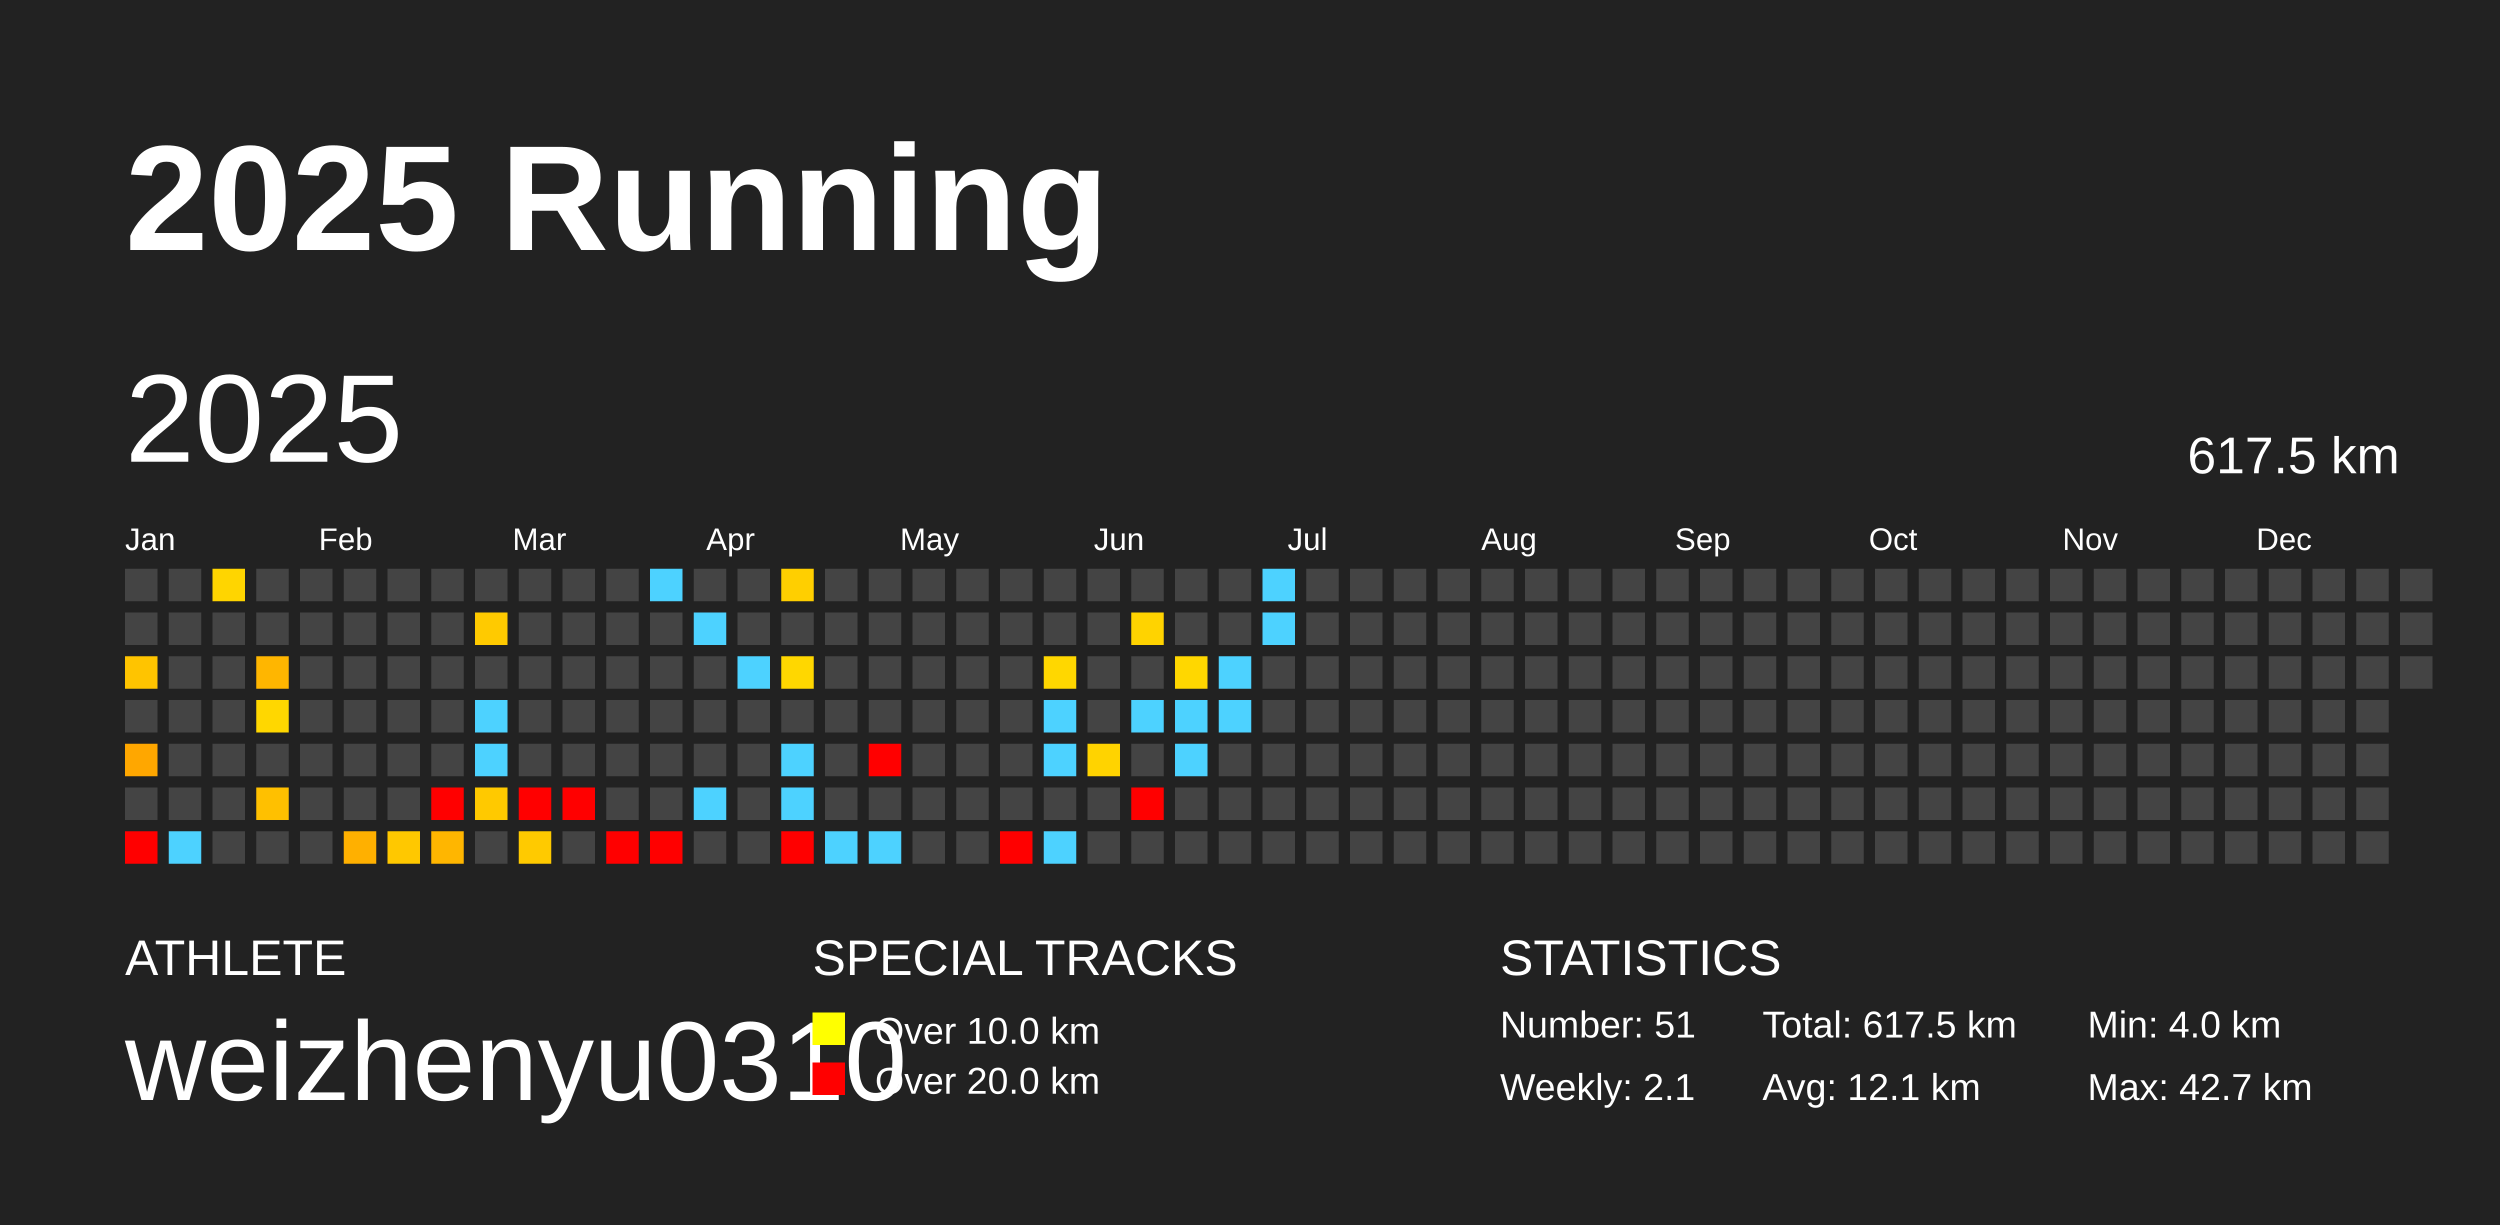
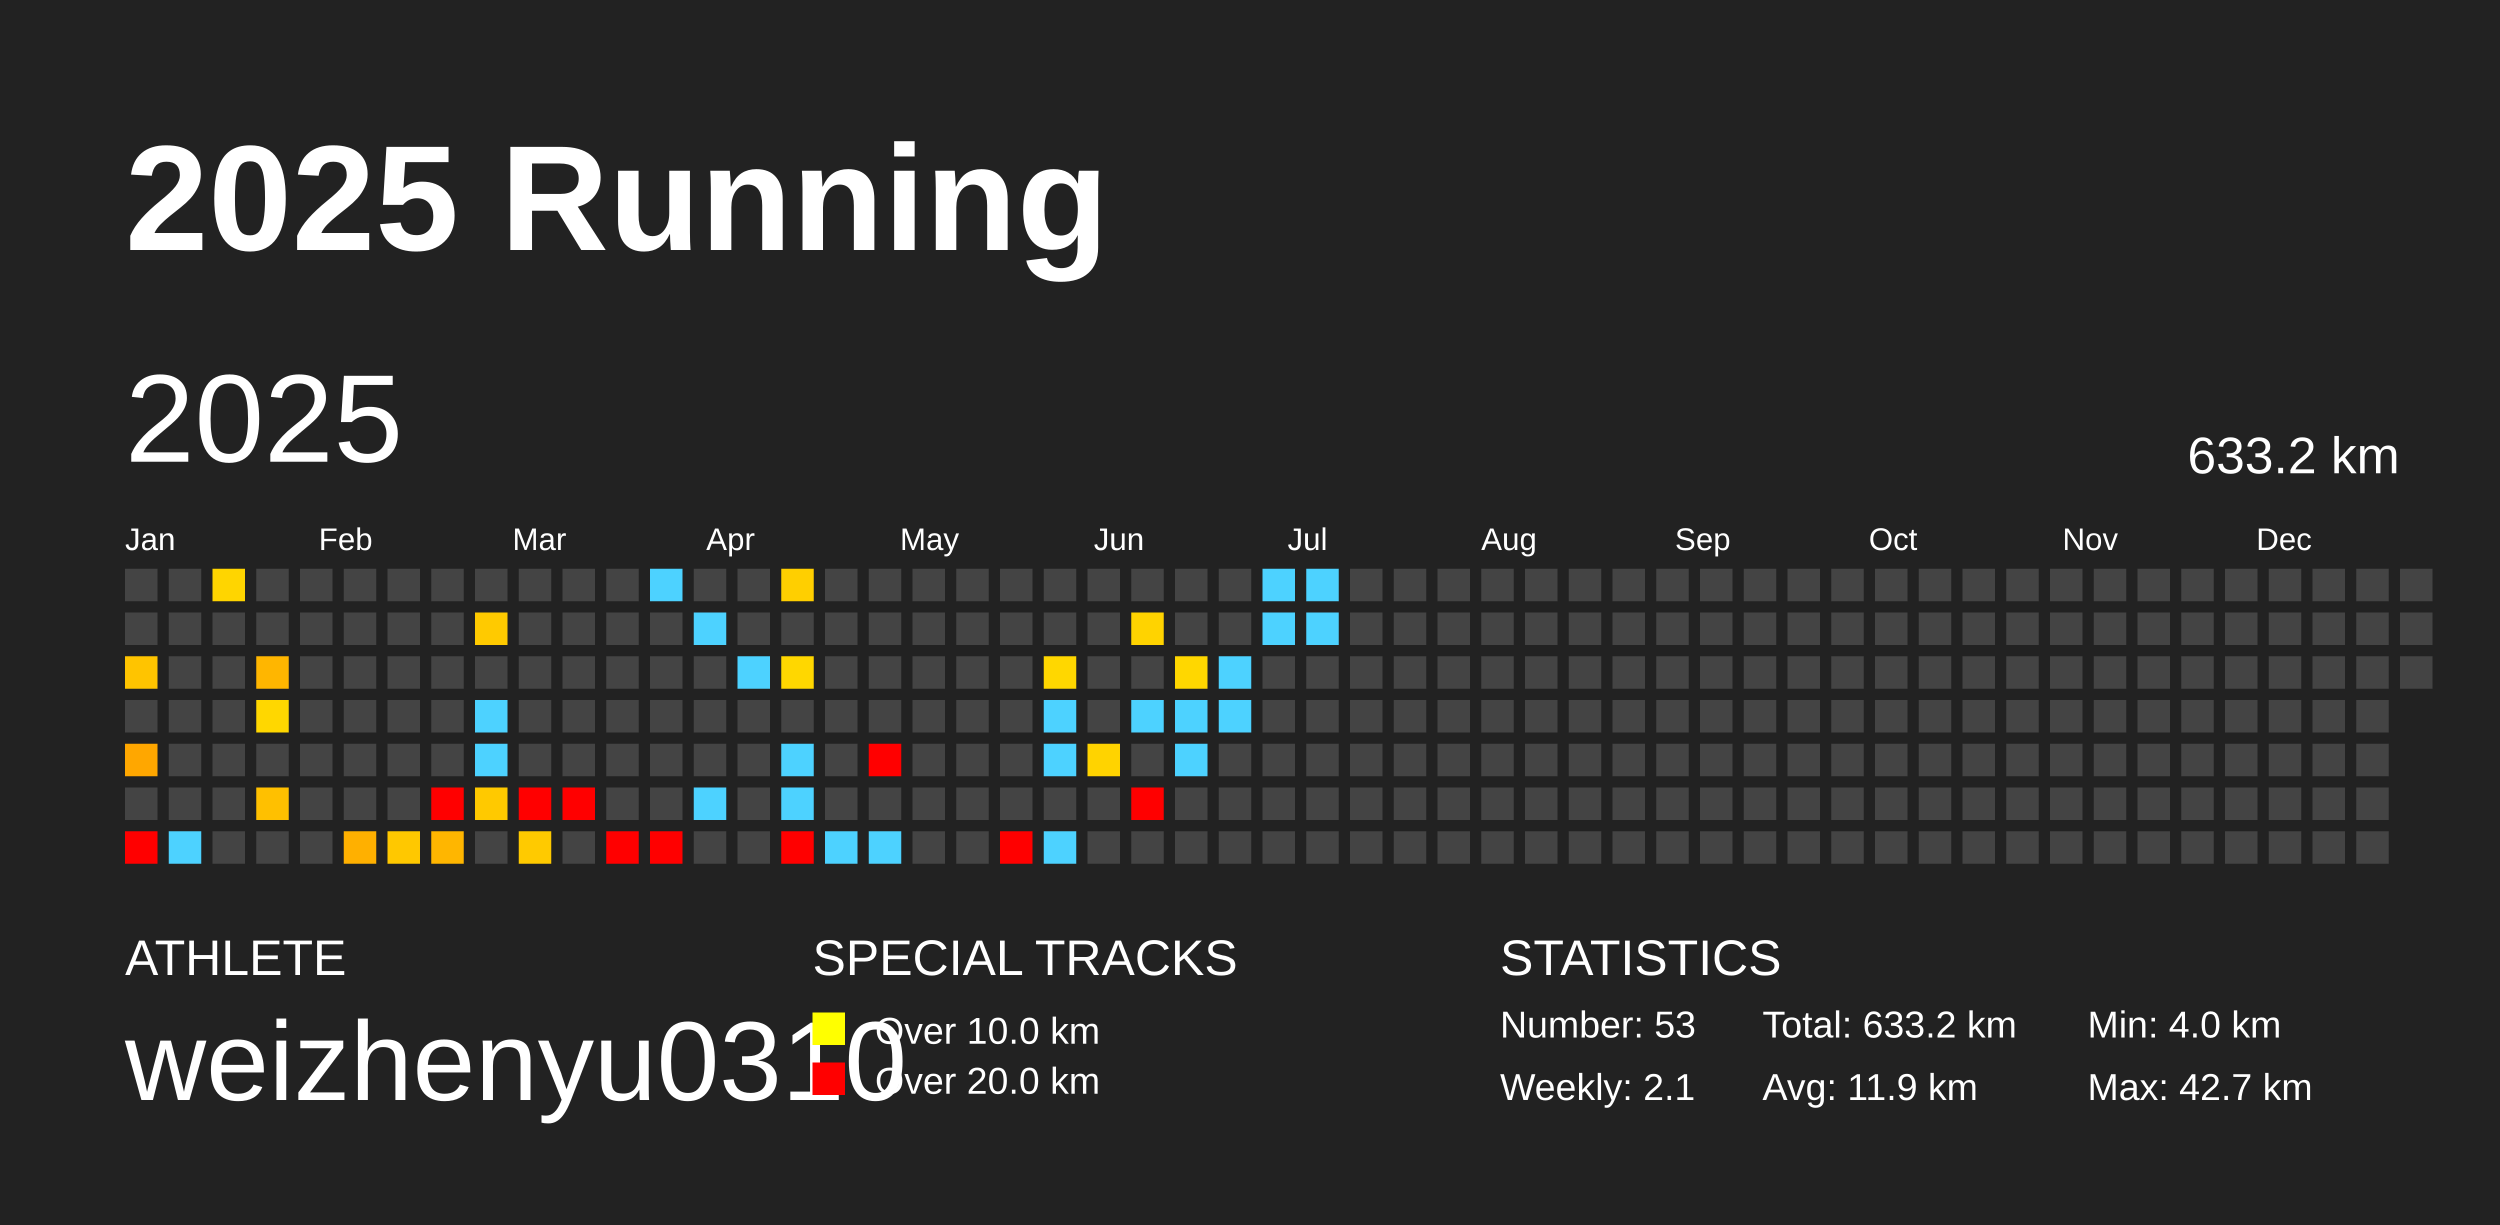
<svg xmlns="http://www.w3.org/2000/svg" baseProfile="full" height="98mm" version="1.1" viewBox="0,0,200,98" width="200mm">
  <defs />
  <rect fill="#222222" height="98" width="200" x="0" y="0" />
  <text fill="#FFFFFF" style="font-size:12px; font-family:Arial; font-weight:bold;" x="10" y="20">2025 Running</text>
  <text fill="#FFFFFF" style="font-size:4px; font-family:Arial" x="10" y="78">ATHLETE</text>
  <text fill="#FFFFFF" style="font-size:9px; font-family:Arial" x="10" y="88">weizhenyu0310</text>
  <text fill="#FFFFFF" style="font-size:4px; font-family:Arial" x="65" y="78">SPECIAL TRACKS</text>
  <rect fill="yellow" height="2.6" width="2.6" x="65" y="81" />
  <text fill="#FFFFFF" style="font-size:3px; font-family:Arial" x="70" y="83.5">Over 10.0 km</text>
  <rect fill="red" height="2.6" width="2.6" x="65" y="85" />
  <text fill="#FFFFFF" style="font-size:3px; font-family:Arial" x="70" y="87.5">Over 20.0 km</text>
  <text fill="#FFFFFF" style="font-size:4px; font-family:Arial" x="120" y="78">STATISTICS</text>
-   <text fill="#FFFFFF" style="font-size:3px; font-family:Arial" x="120" y="83">Number: 51</text>
+   <text fill="#FFFFFF" style="font-size:3px; font-family:Arial" x="120" y="83">Number: 53</text>
  <text fill="#FFFFFF" style="font-size:3px; font-family:Arial" x="120" y="88">Weekly: 2.1</text>
-   <text fill="#FFFFFF" style="font-size:3px; font-family:Arial" x="141" y="83">Total: 617.5 km</text>
-   <text fill="#FFFFFF" style="font-size:3px; font-family:Arial" x="141" y="88">Avg: 12.1 km</text>
+   <text fill="#FFFFFF" style="font-size:3px; font-family:Arial" x="141" y="83">Total: 633.2 km</text>
+   <text fill="#FFFFFF" style="font-size:3px; font-family:Arial" x="141" y="88">Avg: 11.9 km</text>
  <text fill="#FFFFFF" style="font-size:3px; font-family:Arial" x="167" y="83">Min: 4.0 km</text>
  <text fill="#FFFFFF" style="font-size:3px; font-family:Arial" x="167" y="88">Max: 42.7 km</text>
  <text dominant-baseline="hanging" fill="#FFFFFF" style="font-size:10.0px; font-family:Arial;" x="10" y="30">2025</text>
-   <text dominant-baseline="hanging" fill="#FFFFFF" style="font-size:4.125px; font-family:Arial;" x="175" y="35">617.5 km</text>
+   <text dominant-baseline="hanging" fill="#FFFFFF" style="font-size:4.125px; font-family:Arial;" x="175" y="35">633.2 km</text>
  <text fill="#FFFFFF" style="font-size:2.5px; font-family:Arial" x="10.0" y="44">Jan</text>
  <text fill="#FFFFFF" style="font-size:2.5px; font-family:Arial" x="25.5" y="44">Feb</text>
  <text fill="#FFFFFF" style="font-size:2.5px; font-family:Arial" x="41.0" y="44">Mar</text>
  <text fill="#FFFFFF" style="font-size:2.5px; font-family:Arial" x="56.5" y="44">Apr</text>
  <text fill="#FFFFFF" style="font-size:2.5px; font-family:Arial" x="72.0" y="44">May</text>
  <text fill="#FFFFFF" style="font-size:2.5px; font-family:Arial" x="87.5" y="44">Jun</text>
  <text fill="#FFFFFF" style="font-size:2.5px; font-family:Arial" x="103.0" y="44">Jul</text>
  <text fill="#FFFFFF" style="font-size:2.5px; font-family:Arial" x="118.5" y="44">Aug</text>
  <text fill="#FFFFFF" style="font-size:2.5px; font-family:Arial" x="134.0" y="44">Sep</text>
  <text fill="#FFFFFF" style="font-size:2.5px; font-family:Arial" x="149.5" y="44">Oct</text>
  <text fill="#FFFFFF" style="font-size:2.5px; font-family:Arial" x="165.0" y="44">Nov</text>
  <text fill="#FFFFFF" style="font-size:2.5px; font-family:Arial" x="180.5" y="44">Dec</text>
  <rect fill="#444444" height="2.6" width="2.6" x="10.0" y="45.5" />
  <rect fill="#444444" height="2.6" width="2.6" x="10.0" y="49.0" />
  <rect fill="#ffc400" height="2.6" width="2.6" x="10.0" y="52.5" />
  <rect fill="#444444" height="2.6" width="2.6" x="10.0" y="56.0" />
  <rect fill="#ffa700" height="2.6" width="2.6" x="10.0" y="59.5" />
  <rect fill="#444444" height="2.6" width="2.6" x="10.0" y="63.0" />
  <rect fill="red" height="2.6" width="2.6" x="10.0" y="66.5" />
  <rect fill="#444444" height="2.6" width="2.6" x="13.5" y="45.5" />
  <rect fill="#444444" height="2.6" width="2.6" x="13.5" y="49.0" />
  <rect fill="#444444" height="2.6" width="2.6" x="13.5" y="52.5" />
  <rect fill="#444444" height="2.6" width="2.6" x="13.5" y="56.0" />
  <rect fill="#444444" height="2.6" width="2.6" x="13.5" y="59.5" />
  <rect fill="#444444" height="2.6" width="2.6" x="13.5" y="63.0" />
  <rect fill="#4dd2ff" height="2.6" width="2.6" x="13.5" y="66.5" />
  <rect fill="#ffd500" height="2.6" width="2.6" x="17.0" y="45.5" />
  <rect fill="#444444" height="2.6" width="2.6" x="17.0" y="49.0" />
  <rect fill="#444444" height="2.6" width="2.6" x="17.0" y="52.5" />
  <rect fill="#444444" height="2.6" width="2.6" x="17.0" y="56.0" />
  <rect fill="#444444" height="2.6" width="2.6" x="17.0" y="59.5" />
  <rect fill="#444444" height="2.6" width="2.6" x="17.0" y="63.0" />
  <rect fill="#444444" height="2.6" width="2.6" x="17.0" y="66.5" />
  <rect fill="#444444" height="2.6" width="2.6" x="20.5" y="45.5" />
  <rect fill="#444444" height="2.6" width="2.6" x="20.5" y="49.0" />
  <rect fill="#ffb600" height="2.6" width="2.6" x="20.5" y="52.5" />
  <rect fill="#ffd700" height="2.6" width="2.6" x="20.5" y="56.0" />
  <rect fill="#444444" height="2.6" width="2.6" x="20.5" y="59.5" />
  <rect fill="#ffc000" height="2.6" width="2.6" x="20.5" y="63.0" />
  <rect fill="#444444" height="2.6" width="2.6" x="20.5" y="66.5" />
  <rect fill="#444444" height="2.6" width="2.6" x="24.0" y="45.5" />
  <rect fill="#444444" height="2.6" width="2.6" x="24.0" y="49.0" />
  <rect fill="#444444" height="2.6" width="2.6" x="24.0" y="52.5" />
  <rect fill="#444444" height="2.6" width="2.6" x="24.0" y="56.0" />
  <rect fill="#444444" height="2.6" width="2.6" x="24.0" y="59.5" />
  <rect fill="#444444" height="2.6" width="2.6" x="24.0" y="63.0" />
  <rect fill="#444444" height="2.6" width="2.6" x="24.0" y="66.5" />
  <rect fill="#444444" height="2.6" width="2.6" x="27.5" y="45.5" />
  <rect fill="#444444" height="2.6" width="2.6" x="27.5" y="49.0" />
  <rect fill="#444444" height="2.6" width="2.6" x="27.5" y="52.5" />
  <rect fill="#444444" height="2.6" width="2.6" x="27.5" y="56.0" />
  <rect fill="#444444" height="2.6" width="2.6" x="27.5" y="59.5" />
  <rect fill="#444444" height="2.6" width="2.6" x="27.5" y="63.0" />
  <rect fill="#ffb000" height="2.6" width="2.6" x="27.5" y="66.5" />
  <rect fill="#444444" height="2.6" width="2.6" x="31.0" y="45.5" />
  <rect fill="#444444" height="2.6" width="2.6" x="31.0" y="49.0" />
  <rect fill="#444444" height="2.6" width="2.6" x="31.0" y="52.5" />
  <rect fill="#444444" height="2.6" width="2.6" x="31.0" y="56.0" />
  <rect fill="#444444" height="2.6" width="2.6" x="31.0" y="59.5" />
  <rect fill="#444444" height="2.6" width="2.6" x="31.0" y="63.0" />
  <rect fill="#ffc800" height="2.6" width="2.6" x="31.0" y="66.5" />
  <rect fill="#444444" height="2.6" width="2.6" x="34.5" y="45.5" />
  <rect fill="#444444" height="2.6" width="2.6" x="34.5" y="49.0" />
  <rect fill="#444444" height="2.6" width="2.6" x="34.5" y="52.5" />
  <rect fill="#444444" height="2.6" width="2.6" x="34.5" y="56.0" />
  <rect fill="#444444" height="2.6" width="2.6" x="34.5" y="59.5" />
  <rect fill="red" height="2.6" width="2.6" x="34.5" y="63.0" />
  <rect fill="#ffb600" height="2.6" width="2.6" x="34.5" y="66.5" />
  <rect fill="#444444" height="2.6" width="2.6" x="38.0" y="45.5" />
  <rect fill="#ffca00" height="2.6" width="2.6" x="38.0" y="49.0" />
  <rect fill="#444444" height="2.6" width="2.6" x="38.0" y="52.5" />
  <rect fill="#4dd2ff" height="2.6" width="2.6" x="38.0" y="56.0" />
  <rect fill="#4dd2ff" height="2.6" width="2.6" x="38.0" y="59.5" />
  <rect fill="#ffc900" height="2.6" width="2.6" x="38.0" y="63.0" />
  <rect fill="#444444" height="2.6" width="2.6" x="38.0" y="66.5" />
  <rect fill="#444444" height="2.6" width="2.6" x="41.5" y="45.5" />
  <rect fill="#444444" height="2.6" width="2.6" x="41.5" y="49.0" />
  <rect fill="#444444" height="2.6" width="2.6" x="41.5" y="52.5" />
  <rect fill="#444444" height="2.6" width="2.6" x="41.5" y="56.0" />
  <rect fill="#444444" height="2.6" width="2.6" x="41.5" y="59.5" />
  <rect fill="red" height="2.6" width="2.6" x="41.5" y="63.0" />
  <rect fill="#ffca00" height="2.6" width="2.6" x="41.5" y="66.5" />
  <rect fill="#444444" height="2.6" width="2.6" x="45.0" y="45.5" />
  <rect fill="#444444" height="2.6" width="2.6" x="45.0" y="49.0" />
  <rect fill="#444444" height="2.6" width="2.6" x="45.0" y="52.5" />
  <rect fill="#444444" height="2.6" width="2.6" x="45.0" y="56.0" />
  <rect fill="#444444" height="2.6" width="2.6" x="45.0" y="59.5" />
  <rect fill="red" height="2.6" width="2.6" x="45.0" y="63.0" />
  <rect fill="#444444" height="2.6" width="2.6" x="45.0" y="66.5" />
  <rect fill="#444444" height="2.6" width="2.6" x="48.5" y="45.5" />
  <rect fill="#444444" height="2.6" width="2.6" x="48.5" y="49.0" />
  <rect fill="#444444" height="2.6" width="2.6" x="48.5" y="52.5" />
  <rect fill="#444444" height="2.6" width="2.6" x="48.5" y="56.0" />
  <rect fill="#444444" height="2.6" width="2.6" x="48.5" y="59.5" />
  <rect fill="#444444" height="2.6" width="2.6" x="48.5" y="63.0" />
  <rect fill="red" height="2.6" width="2.6" x="48.5" y="66.5" />
  <rect fill="#4dd2ff" height="2.6" width="2.6" x="52.0" y="45.5" />
  <rect fill="#444444" height="2.6" width="2.6" x="52.0" y="49.0" />
  <rect fill="#444444" height="2.6" width="2.6" x="52.0" y="52.5" />
  <rect fill="#444444" height="2.6" width="2.6" x="52.0" y="56.0" />
  <rect fill="#444444" height="2.6" width="2.6" x="52.0" y="59.5" />
  <rect fill="#444444" height="2.6" width="2.6" x="52.0" y="63.0" />
  <rect fill="red" height="2.6" width="2.6" x="52.0" y="66.5" />
  <rect fill="#444444" height="2.6" width="2.6" x="55.5" y="45.5" />
  <rect fill="#4dd2ff" height="2.6" width="2.6" x="55.5" y="49.0" />
  <rect fill="#444444" height="2.6" width="2.6" x="55.5" y="52.5" />
  <rect fill="#444444" height="2.6" width="2.6" x="55.5" y="56.0" />
  <rect fill="#444444" height="2.6" width="2.6" x="55.5" y="59.5" />
  <rect fill="#4dd2ff" height="2.6" width="2.6" x="55.5" y="63.0" />
  <rect fill="#444444" height="2.6" width="2.6" x="55.5" y="66.5" />
  <rect fill="#444444" height="2.6" width="2.6" x="59.0" y="45.5" />
  <rect fill="#444444" height="2.6" width="2.6" x="59.0" y="49.0" />
  <rect fill="#4dd2ff" height="2.6" width="2.6" x="59.0" y="52.5" />
  <rect fill="#444444" height="2.6" width="2.6" x="59.0" y="56.0" />
  <rect fill="#444444" height="2.6" width="2.6" x="59.0" y="59.5" />
  <rect fill="#444444" height="2.6" width="2.6" x="59.0" y="63.0" />
  <rect fill="#444444" height="2.6" width="2.6" x="59.0" y="66.5" />
  <rect fill="#ffcf00" height="2.6" width="2.6" x="62.5" y="45.5" />
  <rect fill="#444444" height="2.6" width="2.6" x="62.5" y="49.0" />
  <rect fill="#ffd700" height="2.6" width="2.6" x="62.5" y="52.5" />
  <rect fill="#444444" height="2.6" width="2.6" x="62.5" y="56.0" />
  <rect fill="#4dd2ff" height="2.6" width="2.6" x="62.5" y="59.5" />
  <rect fill="#4dd2ff" height="2.6" width="2.6" x="62.5" y="63.0" />
  <rect fill="red" height="2.6" width="2.6" x="62.5" y="66.5" />
  <rect fill="#444444" height="2.6" width="2.6" x="66.0" y="45.5" />
  <rect fill="#444444" height="2.6" width="2.6" x="66.0" y="49.0" />
  <rect fill="#444444" height="2.6" width="2.6" x="66.0" y="52.5" />
  <rect fill="#444444" height="2.6" width="2.6" x="66.0" y="56.0" />
  <rect fill="#444444" height="2.6" width="2.6" x="66.0" y="59.5" />
  <rect fill="#444444" height="2.6" width="2.6" x="66.0" y="63.0" />
  <rect fill="#4dd2ff" height="2.6" width="2.6" x="66.0" y="66.5" />
  <rect fill="#444444" height="2.6" width="2.6" x="69.5" y="45.5" />
  <rect fill="#444444" height="2.6" width="2.6" x="69.5" y="49.0" />
  <rect fill="#444444" height="2.6" width="2.6" x="69.5" y="52.5" />
  <rect fill="#444444" height="2.6" width="2.6" x="69.5" y="56.0" />
  <rect fill="red" height="2.6" width="2.6" x="69.5" y="59.5" />
  <rect fill="#444444" height="2.6" width="2.6" x="69.5" y="63.0" />
  <rect fill="#4dd2ff" height="2.6" width="2.6" x="69.5" y="66.5" />
  <rect fill="#444444" height="2.6" width="2.6" x="73.0" y="45.5" />
  <rect fill="#444444" height="2.6" width="2.6" x="73.0" y="49.0" />
  <rect fill="#444444" height="2.6" width="2.6" x="73.0" y="52.5" />
  <rect fill="#444444" height="2.6" width="2.6" x="73.0" y="56.0" />
  <rect fill="#444444" height="2.6" width="2.6" x="73.0" y="59.5" />
  <rect fill="#444444" height="2.6" width="2.6" x="73.0" y="63.0" />
  <rect fill="#444444" height="2.6" width="2.6" x="73.0" y="66.5" />
  <rect fill="#444444" height="2.6" width="2.6" x="76.5" y="45.5" />
  <rect fill="#444444" height="2.6" width="2.6" x="76.5" y="49.0" />
  <rect fill="#444444" height="2.6" width="2.6" x="76.5" y="52.5" />
  <rect fill="#444444" height="2.6" width="2.6" x="76.5" y="56.0" />
  <rect fill="#444444" height="2.6" width="2.6" x="76.5" y="59.5" />
  <rect fill="#444444" height="2.6" width="2.6" x="76.5" y="63.0" />
  <rect fill="#444444" height="2.6" width="2.6" x="76.5" y="66.5" />
  <rect fill="#444444" height="2.6" width="2.6" x="80.0" y="45.5" />
  <rect fill="#444444" height="2.6" width="2.6" x="80.0" y="49.0" />
  <rect fill="#444444" height="2.6" width="2.6" x="80.0" y="52.5" />
  <rect fill="#444444" height="2.6" width="2.6" x="80.0" y="56.0" />
  <rect fill="#444444" height="2.6" width="2.6" x="80.0" y="59.5" />
  <rect fill="#444444" height="2.6" width="2.6" x="80.0" y="63.0" />
  <rect fill="red" height="2.6" width="2.6" x="80.0" y="66.5" />
  <rect fill="#444444" height="2.6" width="2.6" x="83.5" y="45.5" />
  <rect fill="#444444" height="2.6" width="2.6" x="83.5" y="49.0" />
  <rect fill="#ffd700" height="2.6" width="2.6" x="83.5" y="52.5" />
  <rect fill="#4dd2ff" height="2.6" width="2.6" x="83.5" y="56.0" />
  <rect fill="#4dd2ff" height="2.6" width="2.6" x="83.5" y="59.5" />
  <rect fill="#444444" height="2.6" width="2.6" x="83.5" y="63.0" />
  <rect fill="#4dd2ff" height="2.6" width="2.6" x="83.5" y="66.5" />
  <rect fill="#444444" height="2.6" width="2.6" x="87.0" y="45.5" />
  <rect fill="#444444" height="2.6" width="2.6" x="87.0" y="49.0" />
  <rect fill="#444444" height="2.6" width="2.6" x="87.0" y="52.5" />
  <rect fill="#444444" height="2.6" width="2.6" x="87.0" y="56.0" />
  <rect fill="#ffd300" height="2.6" width="2.6" x="87.0" y="59.5" />
  <rect fill="#444444" height="2.6" width="2.6" x="87.0" y="63.0" />
  <rect fill="#444444" height="2.6" width="2.6" x="87.0" y="66.5" />
  <rect fill="#444444" height="2.6" width="2.6" x="90.5" y="45.5" />
  <rect fill="#ffd300" height="2.6" width="2.6" x="90.5" y="49.0" />
  <rect fill="#444444" height="2.6" width="2.6" x="90.5" y="52.5" />
  <rect fill="#4dd2ff" height="2.6" width="2.6" x="90.5" y="56.0" />
  <rect fill="#444444" height="2.6" width="2.6" x="90.5" y="59.5" />
  <rect fill="red" height="2.6" width="2.6" x="90.5" y="63.0" />
  <rect fill="#444444" height="2.6" width="2.6" x="90.5" y="66.5" />
  <rect fill="#444444" height="2.6" width="2.6" x="94.0" y="45.5" />
  <rect fill="#444444" height="2.6" width="2.6" x="94.0" y="49.0" />
  <rect fill="#ffd700" height="2.6" width="2.6" x="94.0" y="52.5" />
  <rect fill="#4dd2ff" height="2.6" width="2.6" x="94.0" y="56.0" />
  <rect fill="#4dd2ff" height="2.6" width="2.6" x="94.0" y="59.5" />
  <rect fill="#444444" height="2.6" width="2.6" x="94.0" y="63.0" />
  <rect fill="#444444" height="2.6" width="2.6" x="94.0" y="66.5" />
  <rect fill="#444444" height="2.6" width="2.6" x="97.5" y="45.5" />
  <rect fill="#444444" height="2.6" width="2.6" x="97.5" y="49.0" />
  <rect fill="#4dd2ff" height="2.6" width="2.6" x="97.5" y="52.5" />
  <rect fill="#4dd2ff" height="2.6" width="2.6" x="97.5" y="56.0" />
  <rect fill="#444444" height="2.6" width="2.6" x="97.5" y="59.5" />
  <rect fill="#444444" height="2.6" width="2.6" x="97.5" y="63.0" />
  <rect fill="#444444" height="2.6" width="2.6" x="97.5" y="66.5" />
  <rect fill="#4dd2ff" height="2.6" width="2.6" x="101.0" y="45.5" />
  <rect fill="#4dd2ff" height="2.6" width="2.6" x="101.0" y="49.0" />
  <rect fill="#444444" height="2.6" width="2.6" x="101.0" y="52.5" />
  <rect fill="#444444" height="2.6" width="2.6" x="101.0" y="56.0" />
  <rect fill="#444444" height="2.6" width="2.6" x="101.0" y="59.5" />
  <rect fill="#444444" height="2.6" width="2.6" x="101.0" y="63.0" />
  <rect fill="#444444" height="2.6" width="2.6" x="101.0" y="66.5" />
-   <rect fill="#444444" height="2.6" width="2.6" x="104.5" y="45.5" />
-   <rect fill="#444444" height="2.6" width="2.6" x="104.5" y="49.0" />
+   <rect fill="#4dd2ff" height="2.6" width="2.6" x="104.5" y="45.5" />
+   <rect fill="#4dd2ff" height="2.6" width="2.6" x="104.5" y="49.0" />
  <rect fill="#444444" height="2.6" width="2.6" x="104.5" y="52.5" />
  <rect fill="#444444" height="2.6" width="2.6" x="104.5" y="56.0" />
  <rect fill="#444444" height="2.6" width="2.6" x="104.5" y="59.5" />
  <rect fill="#444444" height="2.6" width="2.6" x="104.5" y="63.0" />
  <rect fill="#444444" height="2.6" width="2.6" x="104.5" y="66.5" />
  <rect fill="#444444" height="2.6" width="2.6" x="108.0" y="45.5" />
  <rect fill="#444444" height="2.6" width="2.6" x="108.0" y="49.0" />
  <rect fill="#444444" height="2.6" width="2.6" x="108.0" y="52.5" />
  <rect fill="#444444" height="2.6" width="2.6" x="108.0" y="56.0" />
  <rect fill="#444444" height="2.6" width="2.6" x="108.0" y="59.5" />
  <rect fill="#444444" height="2.6" width="2.6" x="108.0" y="63.0" />
  <rect fill="#444444" height="2.6" width="2.6" x="108.0" y="66.5" />
  <rect fill="#444444" height="2.6" width="2.6" x="111.5" y="45.5" />
  <rect fill="#444444" height="2.6" width="2.6" x="111.5" y="49.0" />
  <rect fill="#444444" height="2.6" width="2.6" x="111.5" y="52.5" />
  <rect fill="#444444" height="2.6" width="2.6" x="111.5" y="56.0" />
  <rect fill="#444444" height="2.6" width="2.6" x="111.5" y="59.5" />
  <rect fill="#444444" height="2.6" width="2.6" x="111.5" y="63.0" />
  <rect fill="#444444" height="2.6" width="2.6" x="111.5" y="66.5" />
  <rect fill="#444444" height="2.6" width="2.6" x="115.0" y="45.5" />
  <rect fill="#444444" height="2.6" width="2.6" x="115.0" y="49.0" />
  <rect fill="#444444" height="2.6" width="2.6" x="115.0" y="52.5" />
  <rect fill="#444444" height="2.6" width="2.6" x="115.0" y="56.0" />
  <rect fill="#444444" height="2.6" width="2.6" x="115.0" y="59.5" />
  <rect fill="#444444" height="2.6" width="2.6" x="115.0" y="63.0" />
  <rect fill="#444444" height="2.6" width="2.6" x="115.0" y="66.5" />
  <rect fill="#444444" height="2.6" width="2.6" x="118.5" y="45.5" />
  <rect fill="#444444" height="2.6" width="2.6" x="118.5" y="49.0" />
  <rect fill="#444444" height="2.6" width="2.6" x="118.5" y="52.5" />
  <rect fill="#444444" height="2.6" width="2.6" x="118.5" y="56.0" />
  <rect fill="#444444" height="2.6" width="2.6" x="118.5" y="59.5" />
  <rect fill="#444444" height="2.6" width="2.6" x="118.5" y="63.0" />
  <rect fill="#444444" height="2.6" width="2.6" x="118.5" y="66.5" />
  <rect fill="#444444" height="2.6" width="2.6" x="122.0" y="45.5" />
  <rect fill="#444444" height="2.6" width="2.6" x="122.0" y="49.0" />
  <rect fill="#444444" height="2.6" width="2.6" x="122.0" y="52.5" />
  <rect fill="#444444" height="2.6" width="2.6" x="122.0" y="56.0" />
  <rect fill="#444444" height="2.6" width="2.6" x="122.0" y="59.5" />
  <rect fill="#444444" height="2.6" width="2.6" x="122.0" y="63.0" />
  <rect fill="#444444" height="2.6" width="2.6" x="122.0" y="66.5" />
  <rect fill="#444444" height="2.6" width="2.6" x="125.5" y="45.5" />
  <rect fill="#444444" height="2.6" width="2.6" x="125.5" y="49.0" />
  <rect fill="#444444" height="2.6" width="2.6" x="125.5" y="52.5" />
  <rect fill="#444444" height="2.6" width="2.6" x="125.5" y="56.0" />
  <rect fill="#444444" height="2.6" width="2.6" x="125.5" y="59.5" />
  <rect fill="#444444" height="2.6" width="2.6" x="125.5" y="63.0" />
  <rect fill="#444444" height="2.6" width="2.6" x="125.5" y="66.5" />
  <rect fill="#444444" height="2.6" width="2.6" x="129.0" y="45.5" />
  <rect fill="#444444" height="2.6" width="2.6" x="129.0" y="49.0" />
  <rect fill="#444444" height="2.6" width="2.6" x="129.0" y="52.5" />
  <rect fill="#444444" height="2.6" width="2.6" x="129.0" y="56.0" />
  <rect fill="#444444" height="2.6" width="2.6" x="129.0" y="59.5" />
  <rect fill="#444444" height="2.6" width="2.6" x="129.0" y="63.0" />
  <rect fill="#444444" height="2.6" width="2.6" x="129.0" y="66.5" />
  <rect fill="#444444" height="2.6" width="2.6" x="132.5" y="45.5" />
  <rect fill="#444444" height="2.6" width="2.6" x="132.5" y="49.0" />
  <rect fill="#444444" height="2.6" width="2.6" x="132.5" y="52.5" />
  <rect fill="#444444" height="2.6" width="2.6" x="132.5" y="56.0" />
  <rect fill="#444444" height="2.6" width="2.6" x="132.5" y="59.5" />
  <rect fill="#444444" height="2.6" width="2.6" x="132.5" y="63.0" />
  <rect fill="#444444" height="2.6" width="2.6" x="132.5" y="66.5" />
  <rect fill="#444444" height="2.6" width="2.6" x="136.0" y="45.5" />
  <rect fill="#444444" height="2.6" width="2.6" x="136.0" y="49.0" />
  <rect fill="#444444" height="2.6" width="2.6" x="136.0" y="52.5" />
  <rect fill="#444444" height="2.6" width="2.6" x="136.0" y="56.0" />
  <rect fill="#444444" height="2.6" width="2.6" x="136.0" y="59.5" />
  <rect fill="#444444" height="2.6" width="2.6" x="136.0" y="63.0" />
  <rect fill="#444444" height="2.6" width="2.6" x="136.0" y="66.5" />
  <rect fill="#444444" height="2.6" width="2.6" x="139.5" y="45.5" />
  <rect fill="#444444" height="2.6" width="2.6" x="139.5" y="49.0" />
  <rect fill="#444444" height="2.6" width="2.6" x="139.5" y="52.5" />
  <rect fill="#444444" height="2.6" width="2.6" x="139.5" y="56.0" />
  <rect fill="#444444" height="2.6" width="2.6" x="139.5" y="59.5" />
  <rect fill="#444444" height="2.6" width="2.6" x="139.5" y="63.0" />
  <rect fill="#444444" height="2.6" width="2.6" x="139.5" y="66.5" />
  <rect fill="#444444" height="2.6" width="2.6" x="143.0" y="45.5" />
  <rect fill="#444444" height="2.6" width="2.6" x="143.0" y="49.0" />
  <rect fill="#444444" height="2.6" width="2.6" x="143.0" y="52.5" />
  <rect fill="#444444" height="2.6" width="2.6" x="143.0" y="56.0" />
  <rect fill="#444444" height="2.6" width="2.6" x="143.0" y="59.5" />
  <rect fill="#444444" height="2.6" width="2.6" x="143.0" y="63.0" />
  <rect fill="#444444" height="2.6" width="2.6" x="143.0" y="66.5" />
  <rect fill="#444444" height="2.6" width="2.6" x="146.5" y="45.5" />
  <rect fill="#444444" height="2.6" width="2.6" x="146.5" y="49.0" />
  <rect fill="#444444" height="2.6" width="2.6" x="146.5" y="52.5" />
  <rect fill="#444444" height="2.6" width="2.6" x="146.5" y="56.0" />
  <rect fill="#444444" height="2.6" width="2.6" x="146.5" y="59.5" />
  <rect fill="#444444" height="2.6" width="2.6" x="146.5" y="63.0" />
  <rect fill="#444444" height="2.6" width="2.6" x="146.5" y="66.5" />
  <rect fill="#444444" height="2.6" width="2.6" x="150.0" y="45.5" />
  <rect fill="#444444" height="2.6" width="2.6" x="150.0" y="49.0" />
  <rect fill="#444444" height="2.6" width="2.6" x="150.0" y="52.5" />
  <rect fill="#444444" height="2.6" width="2.6" x="150.0" y="56.0" />
  <rect fill="#444444" height="2.6" width="2.6" x="150.0" y="59.5" />
  <rect fill="#444444" height="2.6" width="2.6" x="150.0" y="63.0" />
  <rect fill="#444444" height="2.6" width="2.6" x="150.0" y="66.5" />
  <rect fill="#444444" height="2.6" width="2.6" x="153.5" y="45.5" />
  <rect fill="#444444" height="2.6" width="2.6" x="153.5" y="49.0" />
  <rect fill="#444444" height="2.6" width="2.6" x="153.5" y="52.5" />
  <rect fill="#444444" height="2.6" width="2.6" x="153.5" y="56.0" />
  <rect fill="#444444" height="2.6" width="2.6" x="153.5" y="59.5" />
  <rect fill="#444444" height="2.6" width="2.6" x="153.5" y="63.0" />
  <rect fill="#444444" height="2.6" width="2.6" x="153.5" y="66.5" />
  <rect fill="#444444" height="2.6" width="2.6" x="157.0" y="45.5" />
  <rect fill="#444444" height="2.6" width="2.6" x="157.0" y="49.0" />
  <rect fill="#444444" height="2.6" width="2.6" x="157.0" y="52.5" />
  <rect fill="#444444" height="2.6" width="2.6" x="157.0" y="56.0" />
  <rect fill="#444444" height="2.6" width="2.6" x="157.0" y="59.5" />
  <rect fill="#444444" height="2.6" width="2.6" x="157.0" y="63.0" />
  <rect fill="#444444" height="2.6" width="2.6" x="157.0" y="66.5" />
  <rect fill="#444444" height="2.6" width="2.6" x="160.5" y="45.5" />
  <rect fill="#444444" height="2.6" width="2.6" x="160.5" y="49.0" />
  <rect fill="#444444" height="2.6" width="2.6" x="160.5" y="52.5" />
  <rect fill="#444444" height="2.6" width="2.6" x="160.5" y="56.0" />
  <rect fill="#444444" height="2.6" width="2.6" x="160.5" y="59.5" />
  <rect fill="#444444" height="2.6" width="2.6" x="160.5" y="63.0" />
  <rect fill="#444444" height="2.6" width="2.6" x="160.5" y="66.5" />
  <rect fill="#444444" height="2.6" width="2.6" x="164.0" y="45.5" />
  <rect fill="#444444" height="2.6" width="2.6" x="164.0" y="49.0" />
  <rect fill="#444444" height="2.6" width="2.6" x="164.0" y="52.5" />
  <rect fill="#444444" height="2.6" width="2.6" x="164.0" y="56.0" />
  <rect fill="#444444" height="2.6" width="2.6" x="164.0" y="59.5" />
  <rect fill="#444444" height="2.6" width="2.6" x="164.0" y="63.0" />
  <rect fill="#444444" height="2.6" width="2.6" x="164.0" y="66.5" />
  <rect fill="#444444" height="2.6" width="2.6" x="167.5" y="45.5" />
  <rect fill="#444444" height="2.6" width="2.6" x="167.5" y="49.0" />
  <rect fill="#444444" height="2.6" width="2.6" x="167.5" y="52.5" />
  <rect fill="#444444" height="2.6" width="2.6" x="167.5" y="56.0" />
  <rect fill="#444444" height="2.6" width="2.6" x="167.5" y="59.5" />
  <rect fill="#444444" height="2.6" width="2.6" x="167.5" y="63.0" />
  <rect fill="#444444" height="2.6" width="2.6" x="167.5" y="66.5" />
  <rect fill="#444444" height="2.6" width="2.6" x="171.0" y="45.5" />
  <rect fill="#444444" height="2.6" width="2.6" x="171.0" y="49.0" />
  <rect fill="#444444" height="2.6" width="2.6" x="171.0" y="52.5" />
  <rect fill="#444444" height="2.6" width="2.6" x="171.0" y="56.0" />
  <rect fill="#444444" height="2.6" width="2.6" x="171.0" y="59.5" />
  <rect fill="#444444" height="2.6" width="2.6" x="171.0" y="63.0" />
  <rect fill="#444444" height="2.6" width="2.6" x="171.0" y="66.5" />
  <rect fill="#444444" height="2.6" width="2.6" x="174.5" y="45.5" />
  <rect fill="#444444" height="2.6" width="2.6" x="174.5" y="49.0" />
  <rect fill="#444444" height="2.6" width="2.6" x="174.5" y="52.5" />
  <rect fill="#444444" height="2.6" width="2.6" x="174.5" y="56.0" />
  <rect fill="#444444" height="2.6" width="2.6" x="174.5" y="59.5" />
  <rect fill="#444444" height="2.6" width="2.6" x="174.5" y="63.0" />
  <rect fill="#444444" height="2.6" width="2.6" x="174.5" y="66.5" />
  <rect fill="#444444" height="2.6" width="2.6" x="178.0" y="45.5" />
  <rect fill="#444444" height="2.6" width="2.6" x="178.0" y="49.0" />
  <rect fill="#444444" height="2.6" width="2.6" x="178.0" y="52.5" />
  <rect fill="#444444" height="2.6" width="2.6" x="178.0" y="56.0" />
  <rect fill="#444444" height="2.6" width="2.6" x="178.0" y="59.5" />
  <rect fill="#444444" height="2.6" width="2.6" x="178.0" y="63.0" />
  <rect fill="#444444" height="2.6" width="2.6" x="178.0" y="66.5" />
  <rect fill="#444444" height="2.6" width="2.6" x="181.5" y="45.5" />
  <rect fill="#444444" height="2.6" width="2.6" x="181.5" y="49.0" />
  <rect fill="#444444" height="2.6" width="2.6" x="181.5" y="52.5" />
  <rect fill="#444444" height="2.6" width="2.6" x="181.5" y="56.0" />
  <rect fill="#444444" height="2.6" width="2.6" x="181.5" y="59.5" />
  <rect fill="#444444" height="2.6" width="2.6" x="181.5" y="63.0" />
  <rect fill="#444444" height="2.6" width="2.6" x="181.5" y="66.5" />
  <rect fill="#444444" height="2.6" width="2.6" x="185.0" y="45.5" />
  <rect fill="#444444" height="2.6" width="2.6" x="185.0" y="49.0" />
  <rect fill="#444444" height="2.6" width="2.6" x="185.0" y="52.5" />
  <rect fill="#444444" height="2.6" width="2.6" x="185.0" y="56.0" />
  <rect fill="#444444" height="2.6" width="2.6" x="185.0" y="59.5" />
  <rect fill="#444444" height="2.6" width="2.6" x="185.0" y="63.0" />
  <rect fill="#444444" height="2.6" width="2.6" x="185.0" y="66.5" />
  <rect fill="#444444" height="2.6" width="2.6" x="188.5" y="45.5" />
  <rect fill="#444444" height="2.6" width="2.6" x="188.5" y="49.0" />
  <rect fill="#444444" height="2.6" width="2.6" x="188.5" y="52.5" />
  <rect fill="#444444" height="2.6" width="2.6" x="188.5" y="56.0" />
  <rect fill="#444444" height="2.6" width="2.6" x="188.5" y="59.5" />
  <rect fill="#444444" height="2.6" width="2.6" x="188.5" y="63.0" />
  <rect fill="#444444" height="2.6" width="2.6" x="188.5" y="66.5" />
  <rect fill="#444444" height="2.6" width="2.6" x="192.0" y="45.5" />
  <rect fill="#444444" height="2.6" width="2.6" x="192.0" y="49.0" />
  <rect fill="#444444" height="2.6" width="2.6" x="192.0" y="52.5" />
</svg>
